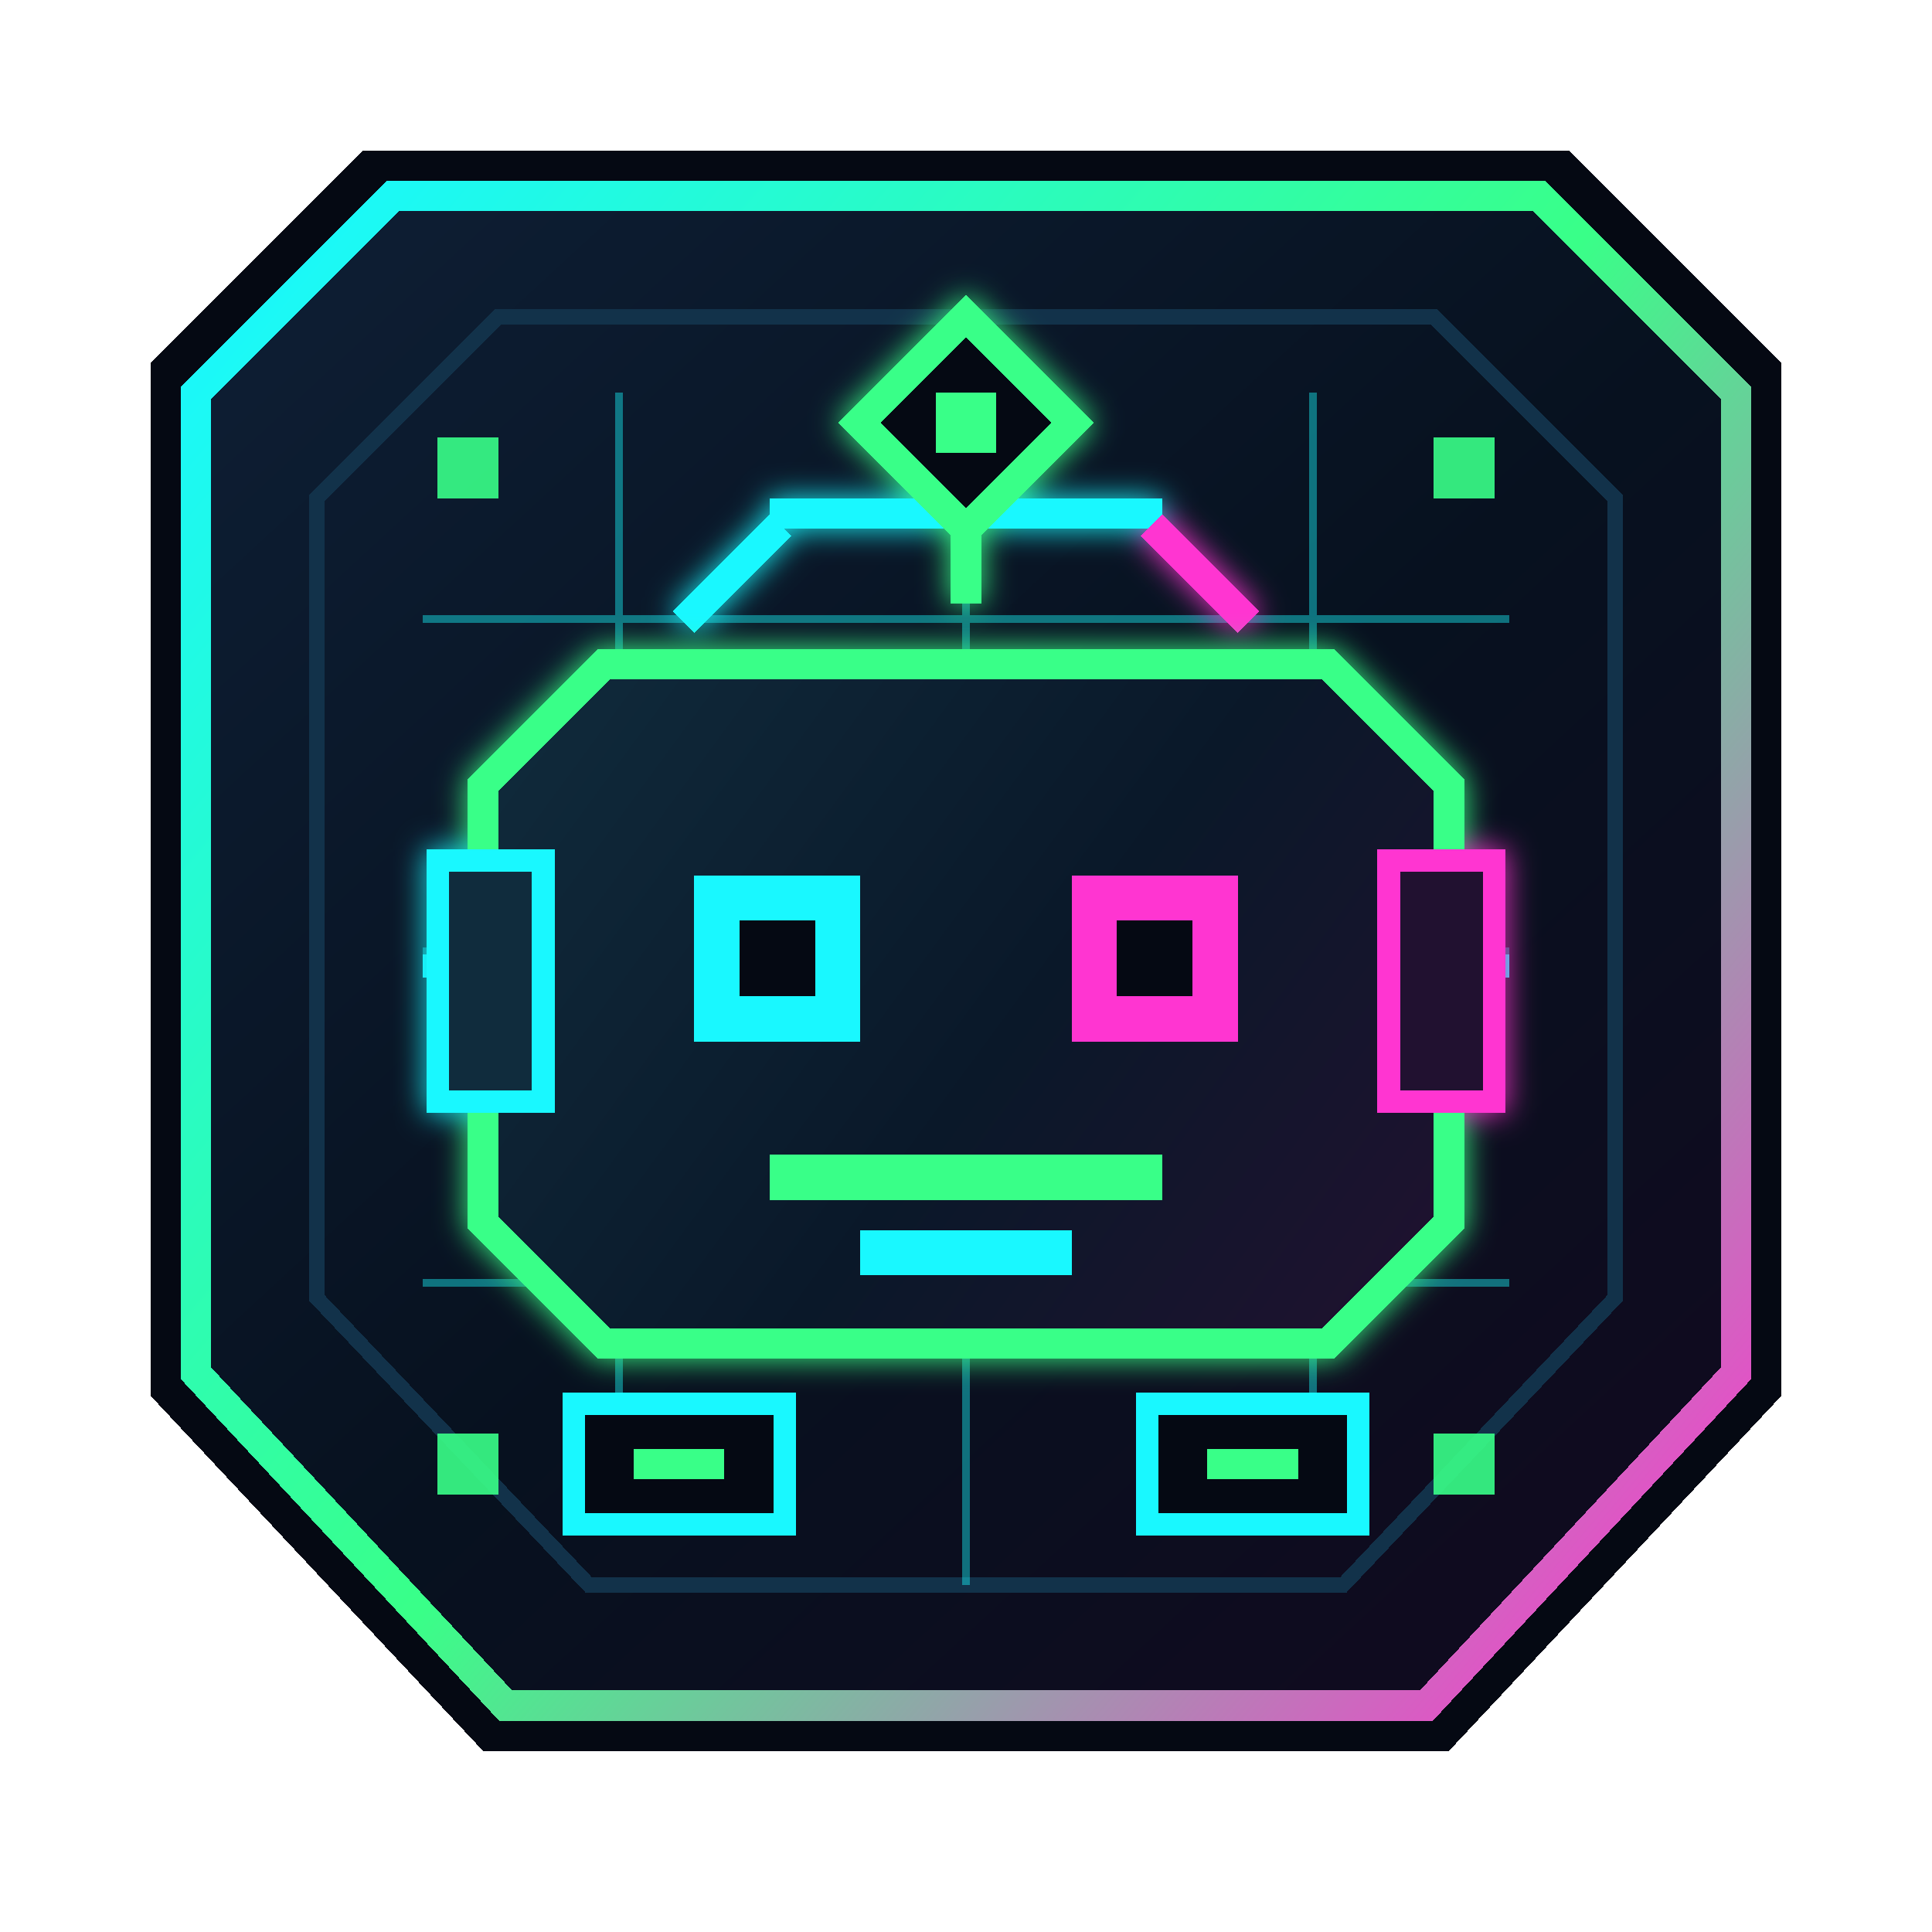
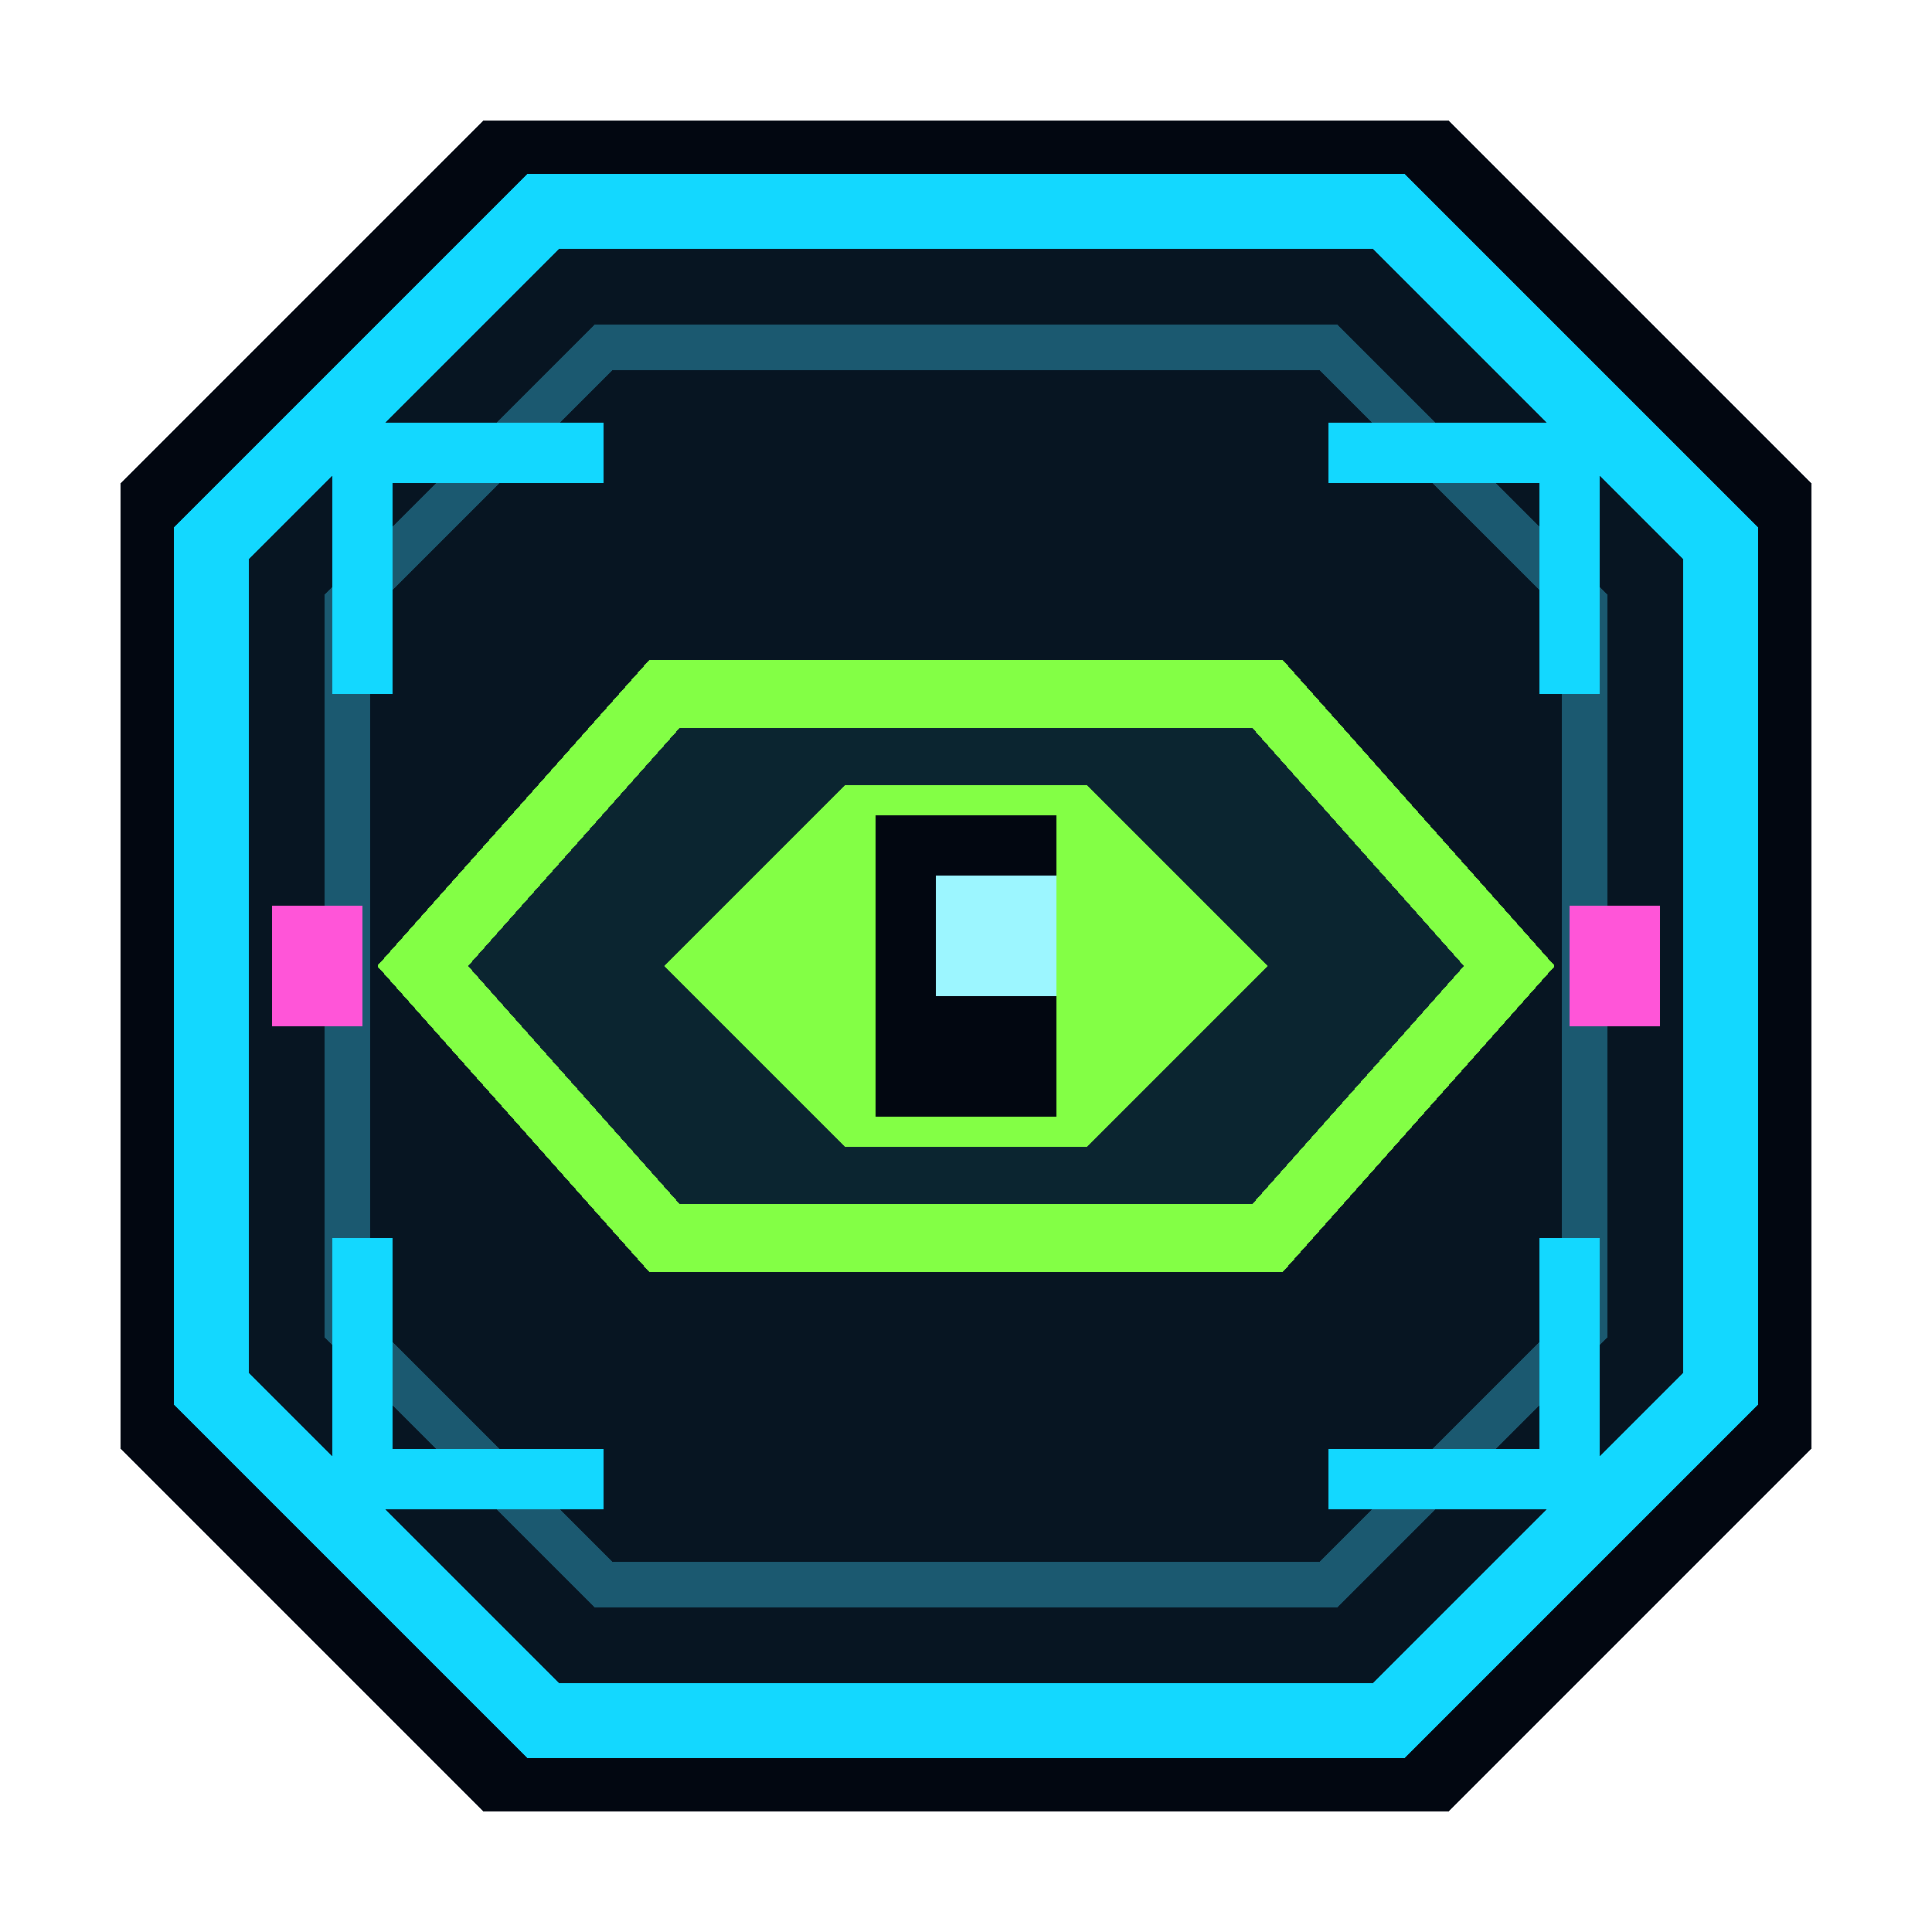
<svg xmlns="http://www.w3.org/2000/svg" width="512" height="512" viewBox="0 0 512 512" role="img" aria-labelledby="title desc">
-   <defs>
-     <linearGradient id="panelFill" x1="64" y1="48" x2="448" y2="464" gradientUnits="userSpaceOnUse">
-       <stop offset="0" stop-color="#0e1f35" />
-       <stop offset="0.52" stop-color="#07111f" />
-       <stop offset="1" stop-color="#12091f" />
-     </linearGradient>
-     <linearGradient id="rimStroke" x1="48" y1="80" x2="464" y2="432" gradientUnits="userSpaceOnUse">
-       <stop offset="0" stop-color="#19f8ff" />
-       <stop offset="0.5" stop-color="#39ff88" />
-       <stop offset="1" stop-color="#ff35d1" />
-     </linearGradient>
-     <linearGradient id="creatureFill" x1="128" y1="170" x2="384" y2="358" gradientUnits="userSpaceOnUse">
-       <stop offset="0" stop-color="#102c3d" />
-       <stop offset="0.55" stop-color="#0a1829" />
-       <stop offset="1" stop-color="#211130" />
-     </linearGradient>
-     <filter id="softGlow" x="-25%" y="-25%" width="150%" height="150%" color-interpolation-filters="sRGB">
-       <feGaussianBlur stdDeviation="4" result="blur" />
-       <feMerge>
-         <feMergeNode in="blur" />
-         <feMergeNode in="SourceGraphic" />
-       </feMerge>
-     </filter>
-   </defs>
  <g shape-rendering="crispEdges">
-     <polygon points="96 40 416 40 472 96 472 370 384 464 128 464 40 370 40 96" fill="#050913" />
-     <polygon points="104 52 408 52 460 104 460 364 378 452 134 452 52 364 52 104" fill="url(#panelFill)" stroke="url(#rimStroke)" stroke-width="8" />
-     <polygon points="132 84 380 84 428 132 428 344 356 420 156 420 84 344 84 132" fill="none" stroke="#12324a" stroke-width="4" />
-     <g opacity="0.42" stroke="#19f8ff" stroke-width="2">
-       <path d="M112 164H400" />
-       <path d="M112 252H400" />
-       <path d="M112 340H400" />
-       <path d="M164 104V400" />
-       <path d="M256 92V420" />
-       <path d="M348 104V400" />
-     </g>
-     <g fill="#39ff88" opacity="0.9">
-       <rect x="116" y="116" width="16" height="16" />
-       <rect x="380" y="116" width="16" height="16" />
-       <rect x="116" y="380" width="16" height="16" />
-       <rect x="380" y="380" width="16" height="16" />
-     </g>
-     <g aria-hidden="true">
-       <path d="M112 256H166V226H230V256H282V286H346V256H400" fill="none" stroke="#19f8ff" stroke-width="6" />
-       <path d="M400 256l-22 -13v26z" fill="#19f8ff" />
-       <path d="M196 226V194H316" fill="none" stroke="#ff35d1" stroke-width="5" stroke-dasharray="12 10" />
-       <path d="M316 194l-18 -10v20z" fill="#ff35d1" />
-       <rect x="124" y="248" width="16" height="16" fill="#7cff3a" />
-       <rect x="166" y="218" width="16" height="16" fill="#18d2ff" />
-       <rect x="208" y="248" width="16" height="16" fill="#ffe12b" />
-       <rect x="250" y="278" width="16" height="16" fill="#ff9c24" />
-       <rect x="292" y="186" width="16" height="16" fill="#ff453b" />
-       <rect x="334" y="248" width="16" height="16" fill="#b663ff" />
-       <rect x="376" y="248" width="16" height="16" fill="#ff55d8" />
-     </g>
-     <g fill="none" stroke-linecap="square" stroke-linejoin="miter" filter="url(#softGlow)">
-       <path d="M256 116V156" stroke="#39ff88" stroke-width="8" />
-       <path d="M208 136H304" stroke="#19f8ff" stroke-width="8" />
-       <path d="M204 142L184 162" stroke="#19f8ff" stroke-width="8" />
-       <path d="M308 142L328 162" stroke="#ff35d1" stroke-width="8" />
-       <rect x="236" y="92" width="40" height="40" fill="#050913" stroke="#39ff88" stroke-width="8" transform="rotate(45 256 112)" />
-       <rect x="248" y="104" width="16" height="16" fill="#39ff88" stroke="none" />
-     </g>
-     <g filter="url(#softGlow)">
-       <polygon points="160 176 352 176 384 208 384 324 352 356 160 356 128 324 128 208" fill="url(#creatureFill)" stroke="#39ff88" stroke-width="8" />
-       <rect x="116" y="228" width="28" height="64" fill="#102c3d" stroke="#19f8ff" stroke-width="6" />
-       <rect x="368" y="228" width="28" height="64" fill="#211130" stroke="#ff35d1" stroke-width="6" />
-       <rect x="184" y="232" width="44" height="44" fill="#19f8ff" />
-       <rect x="196" y="244" width="20" height="20" fill="#050913" />
-       <rect x="284" y="232" width="44" height="44" fill="#ff35d1" />
-       <rect x="296" y="244" width="20" height="20" fill="#050913" />
-       <rect x="204" y="306" width="104" height="12" fill="#39ff88" />
-       <rect x="228" y="326" width="56" height="12" fill="#19f8ff" />
-     </g>
-     <g fill="#050913" stroke="#19f8ff" stroke-width="6">
-       <rect x="152" y="372" width="56" height="32" />
-       <rect x="304" y="372" width="56" height="32" />
-     </g>
-     <g fill="#39ff88">
-       <rect x="168" y="384" width="24" height="8" />
-       <rect x="320" y="384" width="24" height="8" />
-     </g>
+     <path d="M128 32h256l96 96v256l-96 96H128l-96-96V128z" fill="#020711" />
+     <path d="M144 56h224l88 88v224l-88 88H144l-88-88V144z" fill="#071522" stroke="#13d8ff" stroke-width="20" />
+     <path d="M160 92h192l68 68v192l-68 68H160l-68-68V160z" fill="none" stroke="#1b5970" stroke-width="12" />
+     <path d="M112 256l64-72h160l64 72-64 72H176z" fill="#0b2530" stroke="#83ff45" stroke-width="18" />
+     <path d="M176 256l48-48h64l48 48-48 48h-64z" fill="#83ff45" />
+     <rect x="232" y="216" width="48" height="80" fill="#020711" />
+     <rect x="248" y="232" width="32" height="32" fill="#9cf6ff" />
+     <path d="M88 112h72v16H104v56H88zm336 0h-72v16h56v56h16zM88 400h72v-16h-56v-56H88zm336 0h-72v-16h56v-56h16z" fill="#13d8ff" />
+     <rect x="72" y="240" width="24" height="32" fill="#ff55d8" />
+     <rect x="416" y="240" width="24" height="32" fill="#ff55d8" />
  </g>
</svg>
